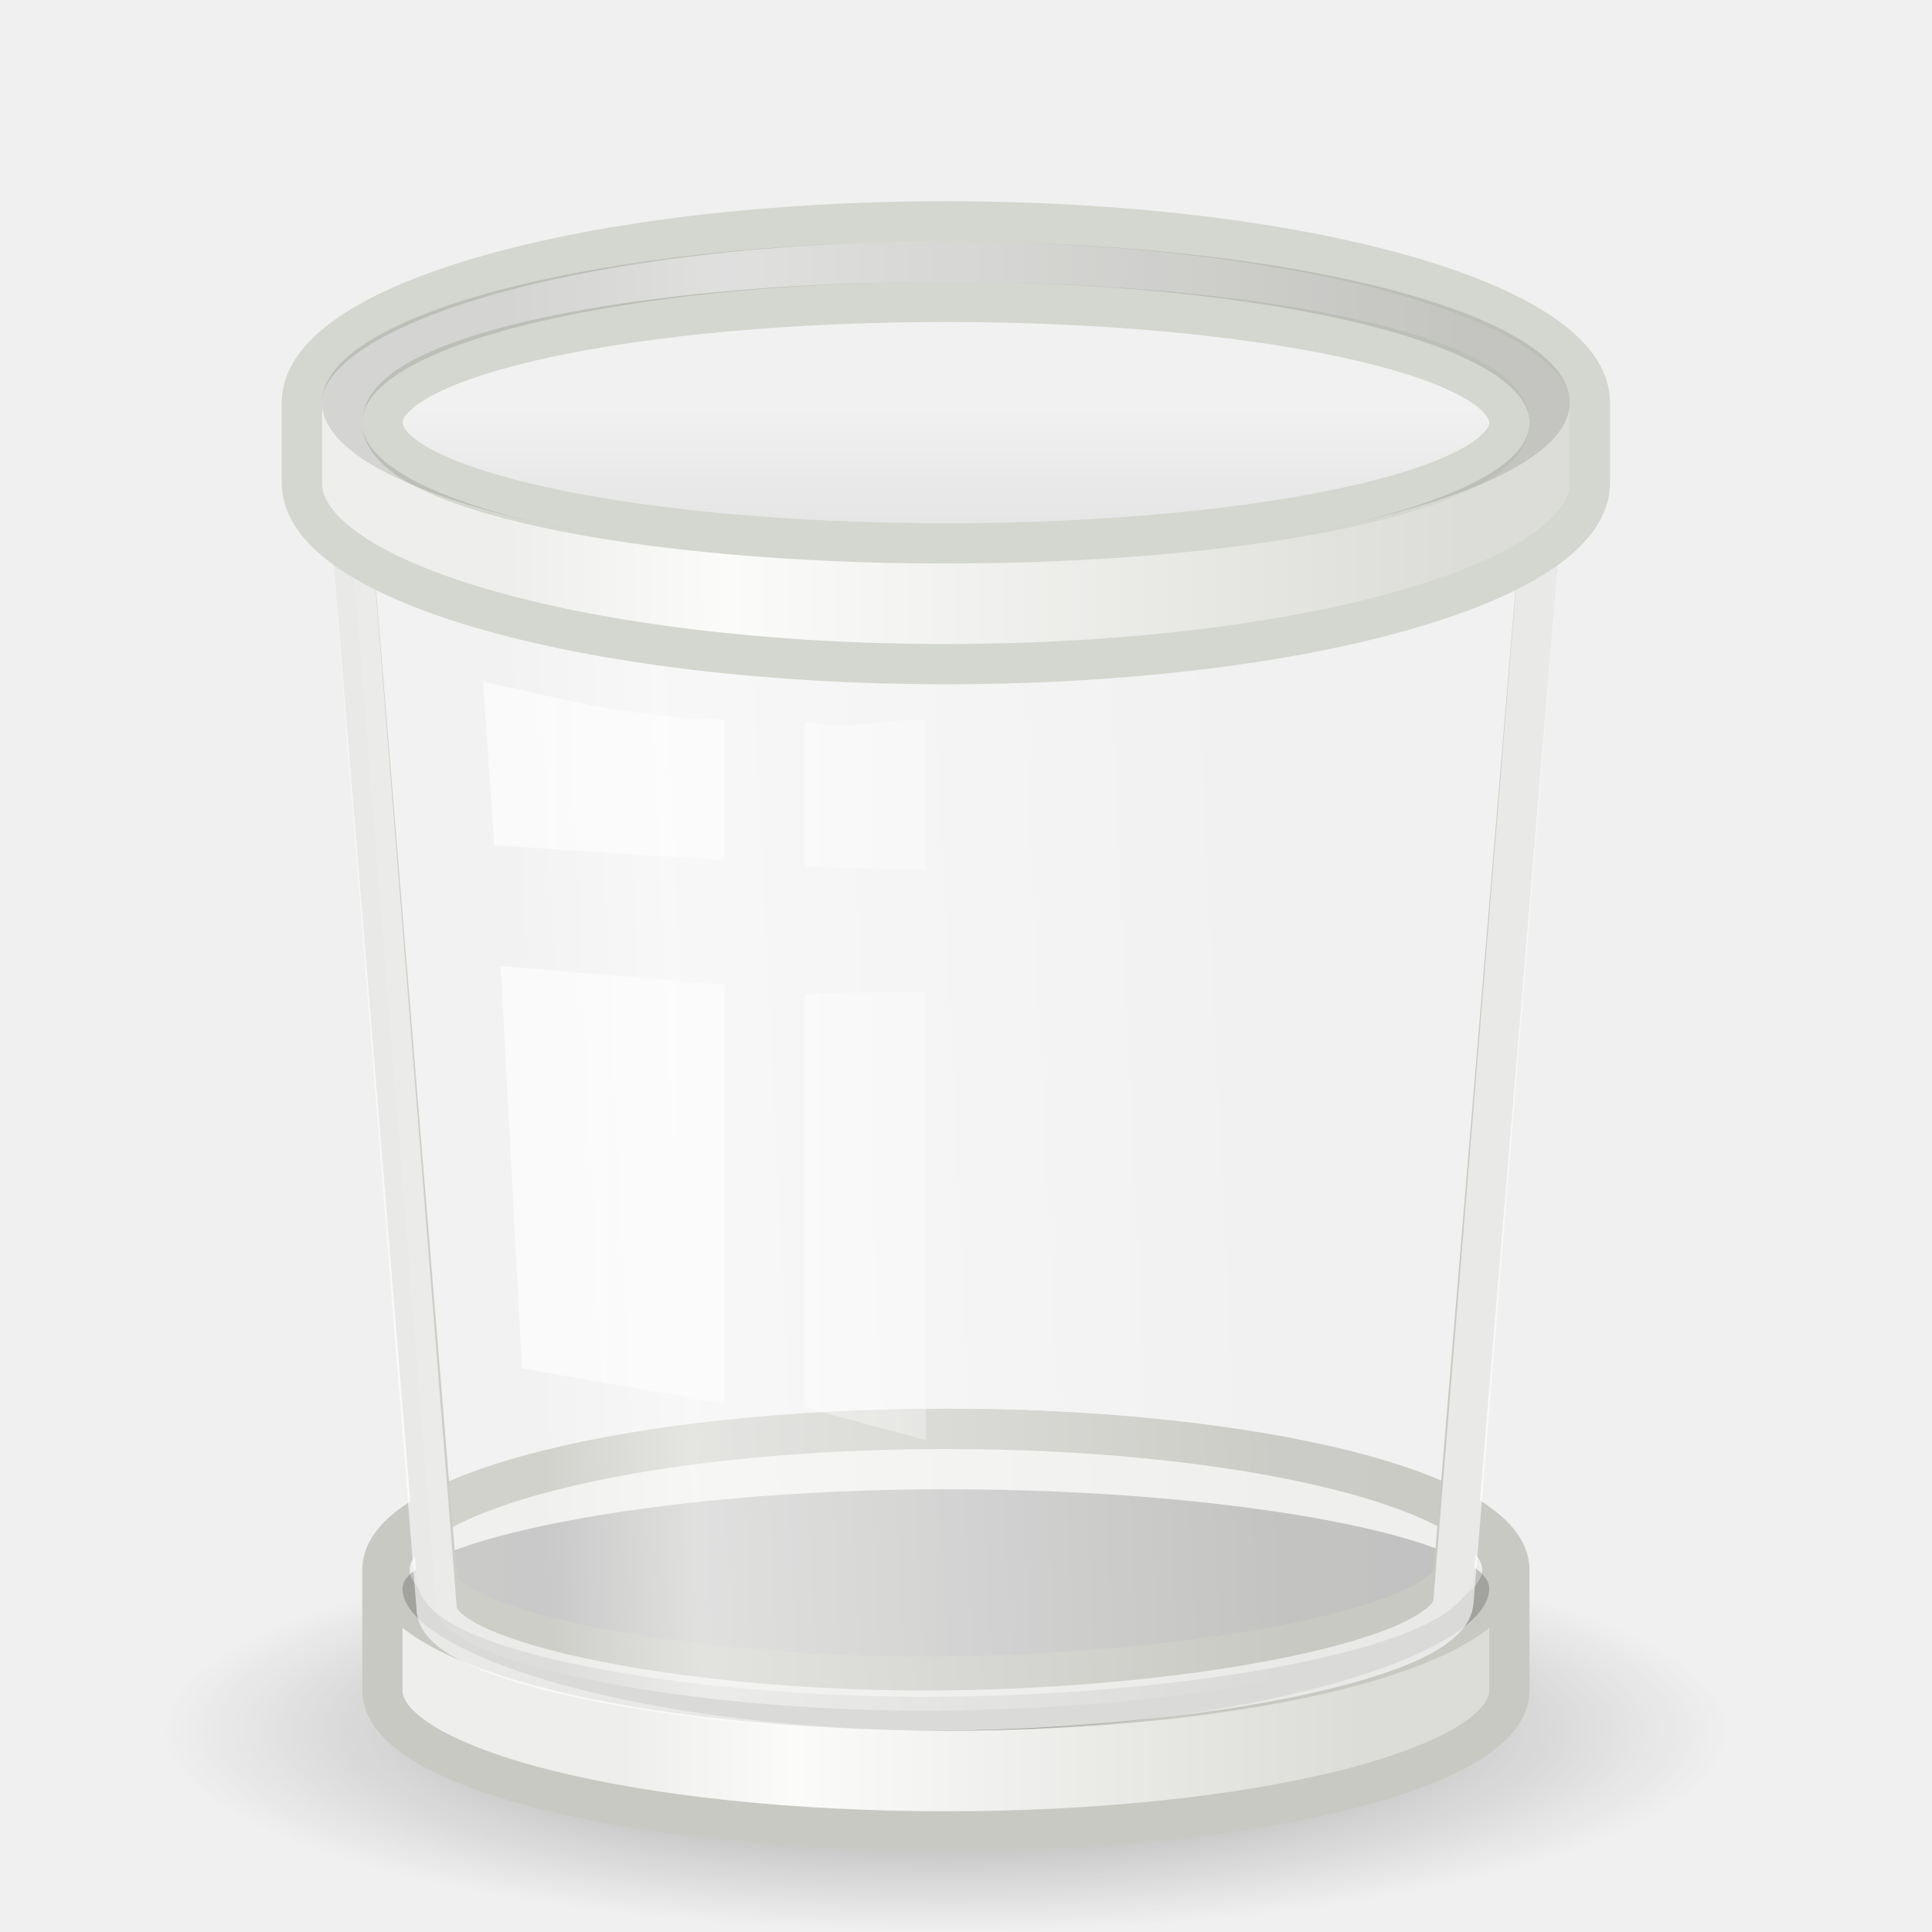
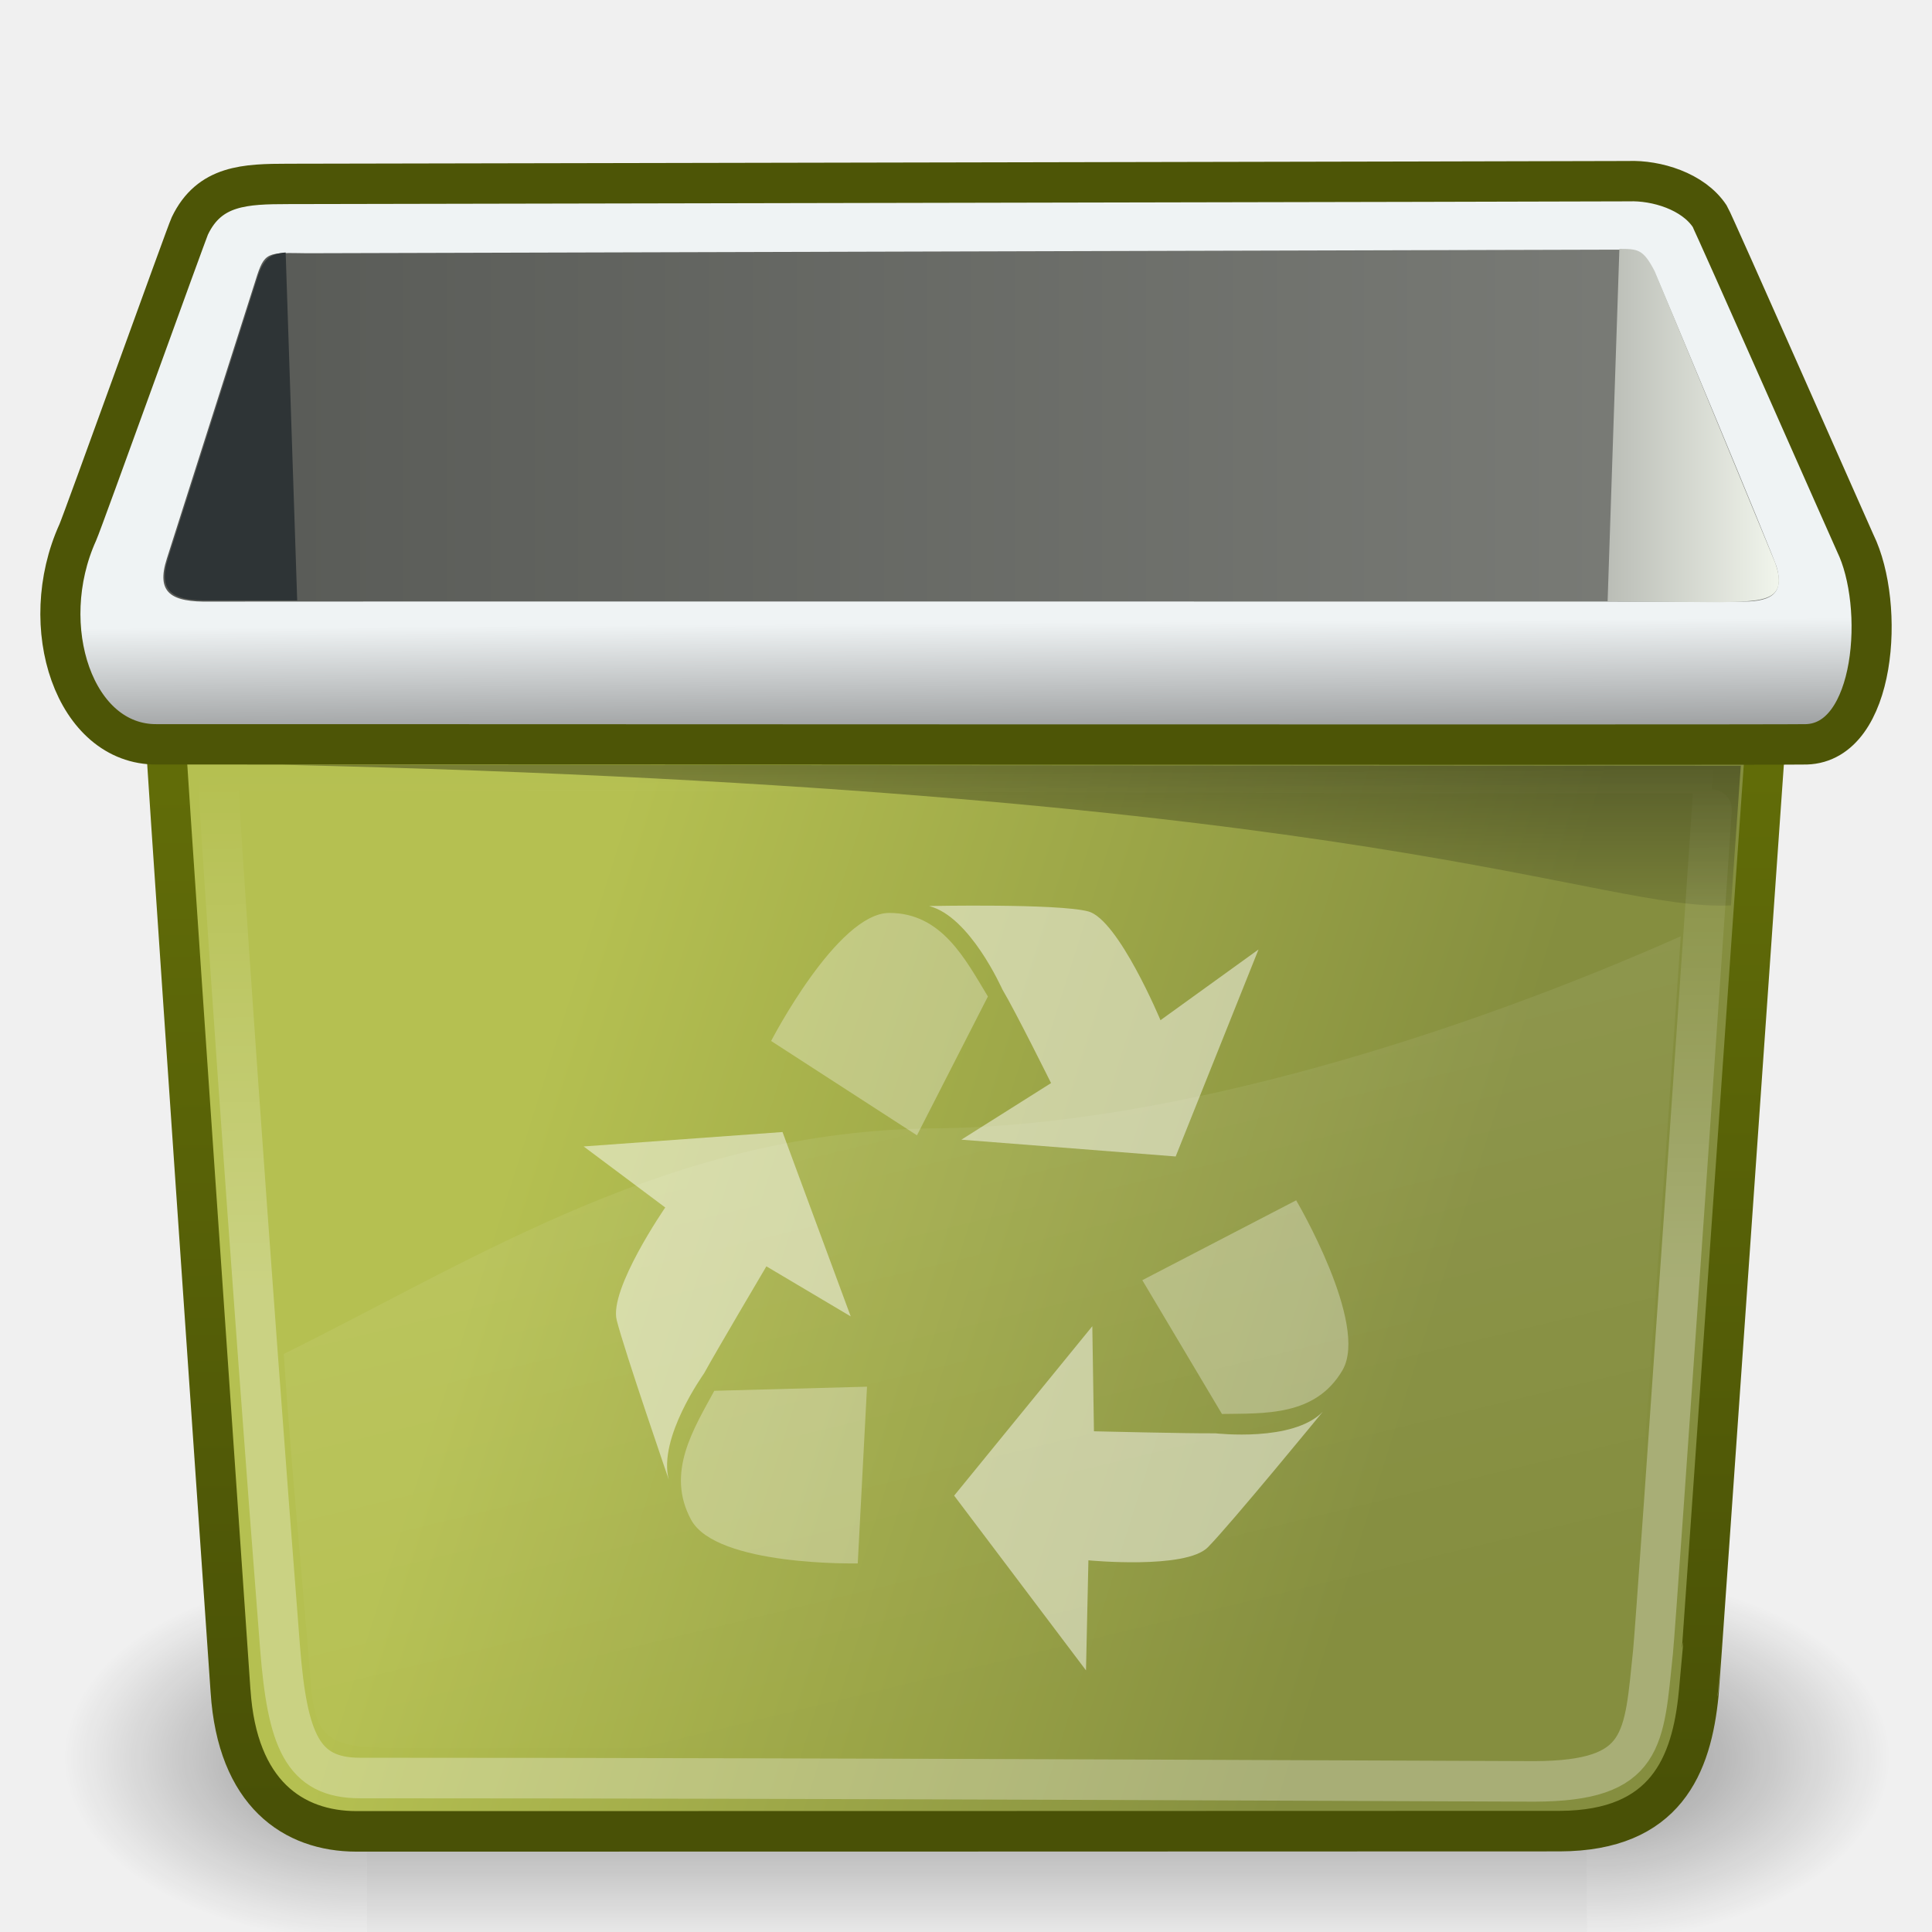
- <svg xmlns="http://www.w3.org/2000/svg" xmlns:xlink="http://www.w3.org/1999/xlink" width="48" height="48" id="svg2" version="1.0">
-   <defs id="defs4">
-     <linearGradient id="linearGradient2805">
-       <stop style="stop-color:#ebebe9;stop-opacity:1" offset="0" id="stop2807" />
-       <stop style="stop-color:#dfdfdc;stop-opacity:1" offset="1" id="stop2809" />
+ <svg xmlns="http://www.w3.org/2000/svg" xmlns:xlink="http://www.w3.org/1999/xlink" width="48px" height="48px" id="svg57">
+   <defs id="defs3">
+     <radialGradient xlink:href="#linearGradient5060" id="radialGradient6719" gradientUnits="userSpaceOnUse" gradientTransform="matrix(-2.774389,0,0,1.969706,112.7623,-872.8854)" cx="605.714" cy="486.648" fx="605.714" fy="486.648" r="117.143" />
+     <linearGradient id="linearGradient5060">
+       <stop style="stop-color:black;stop-opacity:1;" offset="0" id="stop5062" />
+       <stop style="stop-color:black;stop-opacity:0;" offset="1" id="stop5064" />
    </linearGradient>
-     <linearGradient id="linearGradient9036">
-       <stop style="stop-color:black;stop-opacity:1;" offset="0" id="stop9038" />
-       <stop style="stop-color:black;stop-opacity:0;" offset="1" id="stop9040" />
+     <radialGradient xlink:href="#linearGradient5060" id="radialGradient6717" gradientUnits="userSpaceOnUse" gradientTransform="matrix(2.774389,0,0,1.969706,-1891.633,-872.8854)" cx="605.714" cy="486.648" fx="605.714" fy="486.648" r="117.143" />
+     <linearGradient id="linearGradient5048">
+       <stop style="stop-color:black;stop-opacity:0;" offset="0" id="stop5050" />
+       <stop id="stop5056" offset="0.5" style="stop-color:black;stop-opacity:1;" />
+       <stop style="stop-color:black;stop-opacity:0;" offset="1" id="stop5052" />
    </linearGradient>
-     <linearGradient id="linearGradient9026">
-       <stop style="stop-color:black;stop-opacity:0.113" offset="0" id="stop9028" />
-       <stop style="stop-color:black;stop-opacity:0;" offset="1" id="stop9030" />
+     <linearGradient xlink:href="#linearGradient5048" id="linearGradient6715" gradientUnits="userSpaceOnUse" gradientTransform="matrix(2.774389,0,0,1.969706,-1892.179,-872.8854)" x1="302.857" y1="366.648" x2="302.857" y2="609.505" />
+     <linearGradient id="linearGradient381">
+       <stop id="stop382" offset="0" style="stop-color:#ffffff;stop-opacity:1;" />
+       <stop id="stop383" offset="1" style="stop-color:#ffffff;stop-opacity:0;" />
    </linearGradient>
-     <linearGradient id="linearGradient8133">
-       <stop style="stop-color:white;stop-opacity:0.645" offset="0" id="stop8135" />
-       <stop style="stop-color:white;stop-opacity:0;" offset="1" id="stop8137" />
+     <linearGradient id="linearGradient368">
+       <stop style="stop-color:#ffffff;stop-opacity:0.103;" offset="0" id="stop369" />
+       <stop style="stop-color:#ffffff;stop-opacity:0;" offset="1" id="stop372" />
    </linearGradient>
-     <linearGradient id="linearGradient8119">
-       <stop style="stop-color:white;stop-opacity:1;" offset="0" id="stop8121" />
-       <stop style="stop-color:white;stop-opacity:0;" offset="1" id="stop8123" />
+     <linearGradient id="linearGradient1065">
+       <stop style="stop-color:#b5c051;stop-opacity:1;" offset="0" id="stop1066" />
+       <stop style="stop-color:#858e3f;stop-opacity:1;" offset="1" id="stop1067" />
    </linearGradient>
-     <linearGradient id="linearGradient8107">
-       <stop style="stop-color:white;stop-opacity:0.089" offset="0" id="stop8109" />
-       <stop id="stop8115" offset="0.2" style="stop-color:white;stop-opacity:0.474;" />
-       <stop style="stop-color:white;stop-opacity:0;" offset="1" id="stop8111" />
+     <linearGradient id="linearGradient172">
+       <stop id="stop173" offset="0" style="stop-color:#616c08;stop-opacity:1;" />
+       <stop id="stop174" offset="1" style="stop-color:#495106;stop-opacity:1;" />
    </linearGradient>
-     <linearGradient id="linearGradient7214">
-       <stop style="stop-color:white;stop-opacity:0.079" offset="0" id="stop7216" />
-       <stop style="stop-color:white;stop-opacity:0.034" offset="1" id="stop7218" />
+     <linearGradient id="linearGradient161">
+       <stop id="stop162" offset="0" style="stop-color:#575955;stop-opacity:1;" />
+       <stop id="stop163" offset="1" style="stop-color:#7c7e79;stop-opacity:1;" />
    </linearGradient>
-     <linearGradient id="linearGradient2772">
-       <stop style="stop-color:#eeeeec;stop-opacity:1;" offset="0" id="stop2774" />
-       <stop id="stop2780" offset="0.233" style="stop-color:#fbfbfa;stop-opacity:1;" />
-       <stop style="stop-color:#dcdcd8;stop-opacity:1" offset="1" id="stop2776" />
+     <linearGradient id="linearGradient157">
+       <stop id="stop158" offset="0" style="stop-color:#babdb6;stop-opacity:1;" />
+       <stop id="stop159" offset="1" style="stop-color:#f1f5ec;stop-opacity:1;" />
    </linearGradient>
-     <linearGradient xlink:href="#linearGradient2772" id="linearGradient2778" x1="14.494" y1="43.357" x2="36.147" y2="43.357" gradientUnits="userSpaceOnUse" gradientTransform="matrix(0.848485,0,0,1,3.136362,1.931191e-6)" />
-     <linearGradient xlink:href="#linearGradient7214" id="linearGradient7220" x1="5" y1="24.078" x2="43" y2="24.078" gradientUnits="userSpaceOnUse" gradientTransform="matrix(0.810811,0,0,1,4.040544,0)" />
-     <linearGradient xlink:href="#linearGradient8107" id="linearGradient8113" x1="11.204" y1="27.455" x2="33.721" y2="26.075" gradientUnits="userSpaceOnUse" gradientTransform="matrix(0.810811,0,0,1.02731,4.04054,-0.286753)" />
-     <linearGradient xlink:href="#linearGradient8119" id="linearGradient8125" x1="19.769" y1="13.544" x2="19.769" y2="10.447" gradientUnits="userSpaceOnUse" />
-     <linearGradient xlink:href="#linearGradient8133" id="linearGradient8139" x1="11.851" y1="27.545" x2="19.505" y2="27.545" gradientUnits="userSpaceOnUse" gradientTransform="matrix(0.853334,0,0,1,3.493334,0)" />
-     <linearGradient xlink:href="#linearGradient9026" id="linearGradient9032" x1="24.72" y1="13.868" x2="24.72" y2="10.089" gradientUnits="userSpaceOnUse" />
-     <radialGradient xlink:href="#linearGradient9036" id="radialGradient9042" cx="22.871" cy="44.047" fx="22.871" fy="44.047" r="19.106" gradientTransform="matrix(1,0,0,0.210181,0,34.78922)" gradientUnits="userSpaceOnUse" />
-     <linearGradient xlink:href="#linearGradient2772" id="linearGradient2811" x1="12.548" y1="14.996" x2="36.396" y2="14.996" gradientUnits="userSpaceOnUse" gradientTransform="translate(-3.402647e-6,0)" />
-     <linearGradient xlink:href="#linearGradient8133" id="linearGradient1915" gradientUnits="userSpaceOnUse" gradientTransform="matrix(0.446512,0,0,0.96732,15.4093,1.522876)" x1="11.403" y1="27.545" x2="19.505" y2="27.545" />
-     <linearGradient xlink:href="#linearGradient8133" id="linearGradient1918" gradientUnits="userSpaceOnUse" gradientTransform="matrix(0.853334,0,0,1,3.493334,0)" x1="9.969" y1="27.545" x2="34.74" y2="27.545" />
+     <linearGradient id="linearGradient149">
+       <stop id="stop150" offset="0" style="stop-color:#000000;stop-opacity:1;" />
+       <stop id="stop151" offset="1" style="stop-color:#000000;stop-opacity:0;" />
+     </linearGradient>
+     <linearGradient id="linearGradient1869">
+       <stop style="stop-color:#eff3f4;stop-opacity:1;" offset="0" id="stop1870" />
+       <stop style="stop-color:#939596;stop-opacity:1;" offset="1" id="stop1871" />
+     </linearGradient>
+     <linearGradient xlink:href="#linearGradient1869" id="linearGradient1872" gradientTransform="matrix(1.464893,0,0,0.475906,30.56501,-34.34268)" x1="-4.638" y1="104.388" x2="-4.524" y2="110.614" gradientUnits="userSpaceOnUse" />
+     <linearGradient gradientUnits="userSpaceOnUse" y2="69.461" x2="7.529" y1="27.377" x1="7.374" gradientTransform="matrix(3.495016,0,0,0.344323,-2.972087,-3.408148e-2)" id="linearGradient152" xlink:href="#linearGradient149" />
+     <linearGradient gradientUnits="userSpaceOnUse" y2="6.89" x2="60.686" y1="6.89" x1="55.208" gradientTransform="matrix(0.772488,0,0,1.55784,-2.79531,-0.166664)" id="linearGradient160" xlink:href="#linearGradient157" />
+     <linearGradient gradientUnits="userSpaceOnUse" y2="21.17" x2="19.738" y1="21.17" x1="2.933" gradientTransform="matrix(2.374946,0,0,0.506711,-2.79531,-0.166664)" id="linearGradient164" xlink:href="#linearGradient161" />
+     <linearGradient xlink:href="#linearGradient1065" id="linearGradient1068" gradientTransform="scale(1.175635,0.850604)" x1="10.861" y1="33.139" x2="30.587" y2="37.721" gradientUnits="userSpaceOnUse" />
+     <linearGradient gradientUnits="userSpaceOnUse" y2="52.625" x2="19.673" y1="23.114" x1="19.347" gradientTransform="scale(1.175635,0.850604)" id="linearGradient101" xlink:href="#linearGradient172" />
+     <linearGradient y2="48.805" x2="25.312" y1="25.335" x1="17.574" gradientTransform="scale(1.175636,0.850604)" gradientUnits="userSpaceOnUse" id="linearGradient374" xlink:href="#linearGradient368" />
+     <linearGradient gradientUnits="userSpaceOnUse" y2="23.601" x2="19.858" y1="38.963" x1="19.977" gradientTransform="scale(1.215669,0.822592)" id="linearGradient384" xlink:href="#linearGradient381" />
+     <linearGradient xlink:href="#linearGradient149" id="linearGradient3977" gradientUnits="userSpaceOnUse" gradientTransform="matrix(3.495016,0,0,0.344323,-2.972087,-3.408148e-2)" x1="7.374" y1="27.377" x2="7.529" y2="69.461" />
  </defs>
  <g id="layer1">
-     <path style="opacity:0.4;fill:url(#radialGradient9042);fill-opacity:1.0;stroke:none;stroke-width:1;stroke-linecap:round;stroke-linejoin:round;stroke-miterlimit:4;stroke-dasharray:none;stroke-opacity:0.089" id="path9034" d="M 41.976 44.047 A 19.106 4.016 0 1 1  3.765,44.047 A 19.106 4.016 0 1 1  41.976 44.047 z" transform="matrix(1.020628,0,0,1.245119,0.157635,-11.84382)" />
-     <path style="opacity:1;fill:url(#linearGradient2778);fill-opacity:1;stroke:#c9c9c4;stroke-width:1;stroke-linecap:round;stroke-linejoin:round;stroke-miterlimit:4;stroke-dasharray:none;stroke-opacity:1" d="M 23.5,35.5 C 15.772,35.5 9.5,37.068 9.5,39 L 9.5,42 C 9.5,43.932 15.772,45.5 23.5,45.5 C 31.228,45.5 37.5,43.932 37.5,42 L 37.5,39 C 37.5,37.068 31.228,35.5 23.5,35.5 z " id="path1876" />
-     <path style="fill:#eeeeec;fill-opacity:1;stroke:#c9c9c4;stroke-width:1;stroke-linecap:round;stroke-linejoin:round;stroke-miterlimit:4;stroke-opacity:1" d="M 37.326,39 C 37.326,40.932 31.133,42.5 23.502,42.5 C 15.871,42.5 9.678,40.932 9.678,39 C 9.678,37.068 15.871,35.5 23.502,35.5 C 31.133,35.5 37.326,37.068 37.326,39 z " id="path1878" />
-     <path style="fill:black;fill-opacity:0.192;stroke:none;stroke-width:1;stroke-linecap:round;stroke-linejoin:round;stroke-miterlimit:4;stroke-opacity:1" d="M 37,39.464 C 37,41.12 30.952,43 23.5,43 C 16.048,43 10,41.12 10,39.464 C 10,38.344 16.048,37 23.5,37 C 30.952,37 37,38.267 37,39.464 z " id="path2769" />
-     <path style="fill:url(#linearGradient7220);fill-opacity:1;stroke:#c9c9c4;stroke-width:1;stroke-linecap:round;stroke-linejoin:round;stroke-miterlimit:4;stroke-opacity:1" d="M 23.5,6.5 C 15.22,6.5 8.5,8.292 8.5,10.5 L 10.856,39.25 C 11.065,40.498 16.841,41.638 22.816,41.656 C 29.229,41.676 35.881,40.48 36.118,39.062 L 38.5,10.5 C 38.5,8.292 31.78,6.5 23.5,6.5 z " id="path3667" />
-     <path style="fill:url(#linearGradient8113);fill-opacity:1;fill-rule:evenodd;stroke:white;stroke-width:1px;stroke-linecap:butt;stroke-linejoin:miter;stroke-opacity:0.601" d="M 10.854,40.03 L 8.5,10.5 C 9.283,13.51 16.786,14.589 23.577,14.637 C 30.728,14.688 38.026,13.09 38.5,10.5 L 36.107,39.837 C 35.87,41.293 29.226,42.52 22.813,42.5 C 16.838,42.481 11.063,41.312 10.854,40.03 z " id="path3669" />
-     <path style="opacity:1;fill:url(#linearGradient9032);fill-opacity:1.0;stroke:url(#linearGradient8125);stroke-width:0.693;stroke-linecap:round;stroke-linejoin:round;stroke-miterlimit:4;stroke-dasharray:none;stroke-opacity:1" id="path8117" d="M 32.878 10.447 A 12.455 2.478 0 1 1  7.969,10.447 A 12.455 2.478 0 1 1  32.878 10.447 z" transform="matrix(1.204346,0,0,1.727847,-1.096981,-7.268569)" />
-     <path style="fill:url(#linearGradient1918);fill-opacity:1;stroke:none;stroke-width:1;stroke-linecap:round;stroke-linejoin:round;stroke-miterlimit:4;stroke-opacity:0.089" d="M 12 16.938 L 12.281 21 L 18 21.375 L 18 17.875 C 15.434 17.821 13.76 17.295 12 16.938 z M 23 17.906 C 21.657 17.854 21.297 18.158 20 17.938 L 20 21.531 L 23 21.625 L 23 17.906 z M 12.438 24 L 12.969 34 L 18 34.875 L 18 24.469 L 12.438 24 z M 23 24.625 L 20 24.688 L 20 34.969 L 23 35.781 L 23 24.625 z " id="rect8127" />
-     <path style="opacity:1;fill:url(#linearGradient2811);fill-opacity:1;stroke:#d3d7cf;stroke-width:1;stroke-linecap:round;stroke-linejoin:round;stroke-miterlimit:4;stroke-dasharray:none;stroke-opacity:1" d="M 23.5,5.5 C 14.668,5.5 7.5,7.516 7.5,10 L 7.5,12 C 7.5,14.484 14.668,16.5 23.5,16.5 C 32.332,16.5 39.5,14.484 39.5,12 L 39.5,10 C 39.5,7.516 32.332,5.5 23.5,5.5 z M 23.5,7.5 C 31.228,7.5 37.5,8.844 37.5,10.5 C 37.5,12.156 31.228,13.5 23.5,13.5 C 15.772,13.5 9.5,12.156 9.5,10.5 C 9.5,8.844 15.772,7.5 23.5,7.5 z " id="path2796" />
-     <path style="opacity:1;fill:black;fill-opacity:0.113;stroke:none;stroke-width:1;stroke-linecap:round;stroke-linejoin:round;stroke-miterlimit:4;stroke-dasharray:none;stroke-opacity:1" d="M 23.5 6 C 14.944 6 8 7.792 8 10 C 8 11.19 10.052 12.236 13.25 12.969 C 10.626 12.335 9 11.466 9 10.5 C 9 8.568 15.496 7 23.5 7 C 31.504 7 38 8.568 38 10.5 C 38 11.466 36.374 12.335 33.75 12.969 C 36.948 12.236 39 11.19 39 10 C 39 7.792 32.056 6 23.5 6 z M 13.312 12.969 C 13.905 13.103 14.52 13.265 15.188 13.375 C 14.524 13.262 13.888 13.106 13.312 12.969 z M 33.688 12.969 C 33.112 13.106 32.476 13.262 31.812 13.375 C 32.48 13.265 33.095 13.103 33.688 12.969 z " id="path3698" />
+     <g style="display:inline" transform="matrix(2.262383e-2,0,0,1.966248e-2,44.39519,41.98146)" id="g6707">
+       <rect style="opacity:0.402;color:black;fill:url(#linearGradient6715);fill-opacity:1;fill-rule:nonzero;stroke:none;stroke-width:1;stroke-linecap:round;stroke-linejoin:miter;marker:none;marker-start:none;marker-mid:none;marker-end:none;stroke-miterlimit:4;stroke-dasharray:none;stroke-dashoffset:0;stroke-opacity:1;visibility:visible;display:inline;overflow:visible" id="rect6709" width="1339.633" height="478.357" x="-1559.252" y="-150.697" />
+       <path style="opacity:0.402;color:black;fill:url(#radialGradient6717);fill-opacity:1;fill-rule:nonzero;stroke:none;stroke-width:1;stroke-linecap:round;stroke-linejoin:miter;marker:none;marker-start:none;marker-mid:none;marker-end:none;stroke-miterlimit:4;stroke-dasharray:none;stroke-dashoffset:0;stroke-opacity:1;visibility:visible;display:inline;overflow:visible" d="M -219.619,-150.68 C -219.619,-150.68 -219.619,327.65 -219.619,327.65 C -76.745,328.551 125.781,220.481 125.781,88.454 C 125.781,-43.572 -33.655,-150.68 -219.619,-150.68 z " id="path6711" />
+       <path id="path6713" d="M -1559.252,-150.68 C -1559.252,-150.68 -1559.252,327.65 -1559.252,327.65 C -1702.127,328.551 -1904.652,220.481 -1904.652,88.454 C -1904.652,-43.572 -1745.216,-150.68 -1559.252,-150.68 z " style="opacity:0.402;color:black;fill:url(#radialGradient6719);fill-opacity:1;fill-rule:nonzero;stroke:none;stroke-width:1;stroke-linecap:round;stroke-linejoin:miter;marker:none;marker-start:none;marker-mid:none;marker-end:none;stroke-miterlimit:4;stroke-dasharray:none;stroke-dashoffset:0;stroke-opacity:1;visibility:visible;display:inline;overflow:visible" />
+     </g>
+     <g id="g3964">
+       <path transform="matrix(0.997091,0,0,1.011161,0.175269,-0.497829)" id="path1751" d="M 3.837,16.81 C 3.793,16.775 5.569,42.034 5.569,42.042 C 5.736,44.564 7.134,45.486 8.7,45.49 C 8.756,45.49 38.069,45.487 38.694,45.484 C 41.33,45.473 41.976,43.868 42.15,42.114 C 42.164,42.079 43.939,16.845 43.953,16.81 C 30.581,16.81 17.209,16.81 3.837,16.81 z " style="fill:url(#linearGradient1068);fill-opacity:1;fill-rule:evenodd;stroke:url(#linearGradient101);stroke-width:0.996;stroke-linecap:butt;stroke-linejoin:miter;stroke-miterlimit:4;stroke-dasharray:none;stroke-opacity:1" />
+       <path transform="matrix(1.007266,0,0,1.010724,-0.252168,-0.110549)" id="path1893" d="M 43.188,18.931 L 7.2,18.908 C 34.314,19.538 39.641,22.517 42.946,22.365 L 43.188,18.931 z " style="color:#000000;fill:url(#linearGradient3977);fill-opacity:1;fill-rule:nonzero;stroke:none;stroke-width:0;stroke-linecap:butt;stroke-linejoin:miter;marker:none;marker-start:none;marker-mid:none;marker-end:none;stroke-miterlimit:4;stroke-dashoffset:0;stroke-opacity:1;visibility:visible;display:block" />
+       <g id="g144" transform="matrix(1.402179,0,0,1.438944,-66.03801,-8.126386)" style="fill:#ffffff;fill-opacity:0.488">
+         <path style="fill-rule:evenodd;stroke:none;stroke-width:1px;stroke-linecap:butt;stroke-linejoin:miter;stroke-opacity:1" d="M 64.131,25.325 L 67.928,25.615 L 69.396,22.041 L 67.659,23.262 C 67.659,23.262 66.914,21.524 66.379,21.384 C 65.843,21.245 63.559,21.291 63.559,21.291 C 64.286,21.471 64.85,22.72 64.859,22.734 C 65.086,23.104 65.72,24.348 65.72,24.348 L 64.131,25.325 z " id="path41" />
+         <path style="color:#000000;fill-opacity:0.31;fill-rule:evenodd;stroke:none;stroke-width:1px;stroke-linecap:butt;stroke-linejoin:miter;marker:none;marker-start:none;marker-mid:none;marker-end:none;stroke-miterlimit:4;stroke-dashoffset:0;stroke-opacity:1;visibility:visible;display:inline;overflow:visible" d="M 64.601,22.853 L 63.344,25.25 L 60.76,23.621 C 60.76,23.621 61.932,21.41 62.855,21.41 C 63.786,21.41 64.202,22.212 64.601,22.853 z " id="path130" />
+         <path style="fill-rule:evenodd;stroke:none;stroke-width:1px;stroke-linecap:butt;stroke-linejoin:miter;stroke-opacity:1" d="M 66.451,28.546 L 64.003,31.471 L 66.339,34.488 L 66.382,32.588 C 66.382,32.588 68.103,32.75 68.498,32.363 C 68.893,31.975 70.536,30.021 70.536,30.021 C 70.008,30.552 68.647,30.395 68.631,30.395 C 68.197,30.4 66.48,30.36 66.48,30.36 L 66.451,28.546 z " id="path139" />
+         <path style="color:#000000;fill-opacity:0.31;fill-rule:evenodd;stroke:none;stroke-width:1px;stroke-linecap:butt;stroke-linejoin:miter;marker:none;marker-start:none;marker-mid:none;marker-end:none;stroke-miterlimit:4;stroke-dashoffset:0;stroke-opacity:1;visibility:visible;display:inline;overflow:visible" d="M 68.748,30.061 L 67.337,27.751 L 70.063,26.372 C 70.063,26.372 71.358,28.513 70.884,29.305 C 70.405,30.104 69.503,30.049 68.748,30.061 z " id="path140" />
+         <path style="fill-rule:evenodd;stroke:none;stroke-width:1px;stroke-linecap:butt;stroke-linejoin:miter;stroke-opacity:1" d="M 62.17,28.376 L 60.962,25.193 L 57.438,25.442 L 58.884,26.496 C 58.884,26.496 57.885,27.906 58.024,28.442 C 58.163,28.977 58.947,31.196 58.947,31.196 C 58.75,30.474 59.565,29.373 59.573,29.358 C 59.785,28.98 60.676,27.512 60.676,27.512 L 62.17,28.376 z " id="path142" />
+         <path style="color:#000000;fill-opacity:0.31;fill-rule:evenodd;stroke:none;stroke-width:1px;stroke-linecap:butt;stroke-linejoin:miter;marker:none;marker-start:none;marker-mid:none;marker-end:none;stroke-miterlimit:4;stroke-dashoffset:0;stroke-opacity:1;visibility:visible;display:inline;overflow:visible" d="M 59.753,29.661 L 62.459,29.59 L 62.295,32.641 C 62.295,32.641 59.793,32.695 59.343,31.889 C 58.889,31.076 59.387,30.321 59.753,29.661 z " id="path143" />
+       </g>
+       <path transform="matrix(0.997091,0,0,1.011161,0.253928,-0.654813)" style="opacity:1;fill:url(#linearGradient374);fill-opacity:1;fill-rule:evenodd;stroke:none;stroke-width:14.962;stroke-linecap:butt;stroke-linejoin:miter;stroke-miterlimit:4;stroke-opacity:1" d="M 41.625,23.652 C 36.299,25.986 29.004,28.321 23.056,28.371 C 16.516,28.425 11.698,31.531 6.816,33.915 C 7.011,36.795 7.226,38.806 7.491,42.032 C 7.623,43.64 8.129,43.602 10.431,43.602 C 19.543,43.602 31.497,43.615 38.689,43.615 C 40.449,43.615 40.248,42.363 40.343,41.165 C 40.804,35.362 41.218,29.476 41.625,23.652 z " id="path344" />
+       <path transform="matrix(0.997091,0,0,1.011161,0.219976,-0.497829)" id="path375" d="M 5.21,19.403 C 5.158,19.403 6.049,32.078 6.757,40.968 C 6.939,43.25 7.31,44.179 8.748,44.179 C 20.599,44.179 37.442,44.264 38.015,44.262 C 40.79,44.252 40.738,43.236 40.968,41.078 C 41.051,40.292 42.505,19.491 42.491,19.491 C 32.561,19.491 17.479,19.434 5.21,19.403 z " style="fill:none;fill-opacity:1;fill-rule:evenodd;stroke:url(#linearGradient384);stroke-width:0.996;stroke-linecap:butt;stroke-linejoin:miter;stroke-miterlimit:4;stroke-dasharray:none;stroke-opacity:0.286" />
+     </g>
+     <path style="fill:url(#linearGradient1872);fill-opacity:1;fill-rule:evenodd;stroke:#4d5506;stroke-width:0.975;stroke-linecap:butt;stroke-linejoin:miter;stroke-miterlimit:4;stroke-dasharray:none;stroke-opacity:1" d="M 7.538,4.731 C 6.494,4.733 5.62,4.757 5.144,5.744 C 5.061,5.916 2.539,12.88 2.418,13.145 C 1.38,15.419 2.337,18.283 4.342,18.264 C 4.723,18.26 43.852,18.282 44.459,18.264 C 46.166,18.215 46.384,14.898 45.65,13.406 C 45.608,13.322 42.198,5.649 42.111,5.513 C 41.709,4.906 40.808,4.64 40.139,4.665 C 40.007,4.67 7.669,4.73 7.538,4.731 z " id="path1841" transform="matrix(1.021485,0,0,1.028865,-0.537224,-0.298421)" />
+     <path style="color:#000000;fill:url(#linearGradient164);fill-opacity:1;fill-rule:evenodd;stroke:none;stroke-width:0;stroke-linecap:butt;stroke-linejoin:miter;marker:none;marker-start:none;marker-mid:none;marker-end:none;stroke-miterlimit:4;stroke-dashoffset:0;stroke-opacity:1;visibility:visible;display:block" d="M 7.72,6.39 C 6.736,6.377 6.671,6.339 6.45,7.036 C 6.398,7.197 4.336,13.532 4.256,13.777 C 3.981,14.613 4.369,14.834 5.323,14.817 C 5.661,14.811 42.67,14.817 43.208,14.817 C 43.972,14.817 44.199,14.565 44.026,13.972 C 43.956,13.73 41.085,6.967 41.008,6.847 C 40.652,6.309 40.713,6.31 40.091,6.303 C 39.974,6.301 7.836,6.392 7.72,6.39 z " id="path1864" transform="matrix(1.005586,0,0,1.027013,-0.134078,-0.270972)" />
+     <path style="color:#000000;fill:#2e3436;fill-opacity:1;fill-rule:evenodd;stroke:none;stroke-width:0;stroke-linecap:butt;stroke-linejoin:miter;marker:none;marker-start:none;marker-mid:none;marker-end:none;stroke-miterlimit:4;stroke-dashoffset:0;stroke-opacity:1;visibility:visible;display:block" d="M 7.191,6.387 C 6.821,6.415 6.642,6.525 6.487,7.013 C 6.436,7.174 4.376,13.499 4.295,13.745 C 4.02,14.581 4.385,14.806 5.339,14.789 C 5.355,14.788 7.292,14.789 7.476,14.789 L 7.191,6.387 z " id="path1880" transform="matrix(1.005586,0,0,1.028865,-0.134078,-0.298421)" />
+     <path style="color:#000000;fill:url(#linearGradient160);fill-opacity:1;fill-rule:evenodd;stroke:none;stroke-width:0;stroke-linecap:butt;stroke-linejoin:miter;marker:none;marker-start:none;marker-mid:none;marker-end:none;stroke-miterlimit:4;stroke-dashoffset:0;stroke-opacity:1;visibility:visible;display:block" d="M 40.143,6.3 C 40.594,6.304 40.727,6.295 41.015,6.839 C 41.054,6.914 43.889,13.633 43.991,13.878 C 44.337,14.826 43.678,14.806 42.632,14.833 C 42.433,14.833 40.083,14.811 39.852,14.811 L 40.143,6.3 z " id="path1888" transform="matrix(1.005586,0,0,1.028865,-0.134078,-0.298421)" />
  </g>
</svg>
